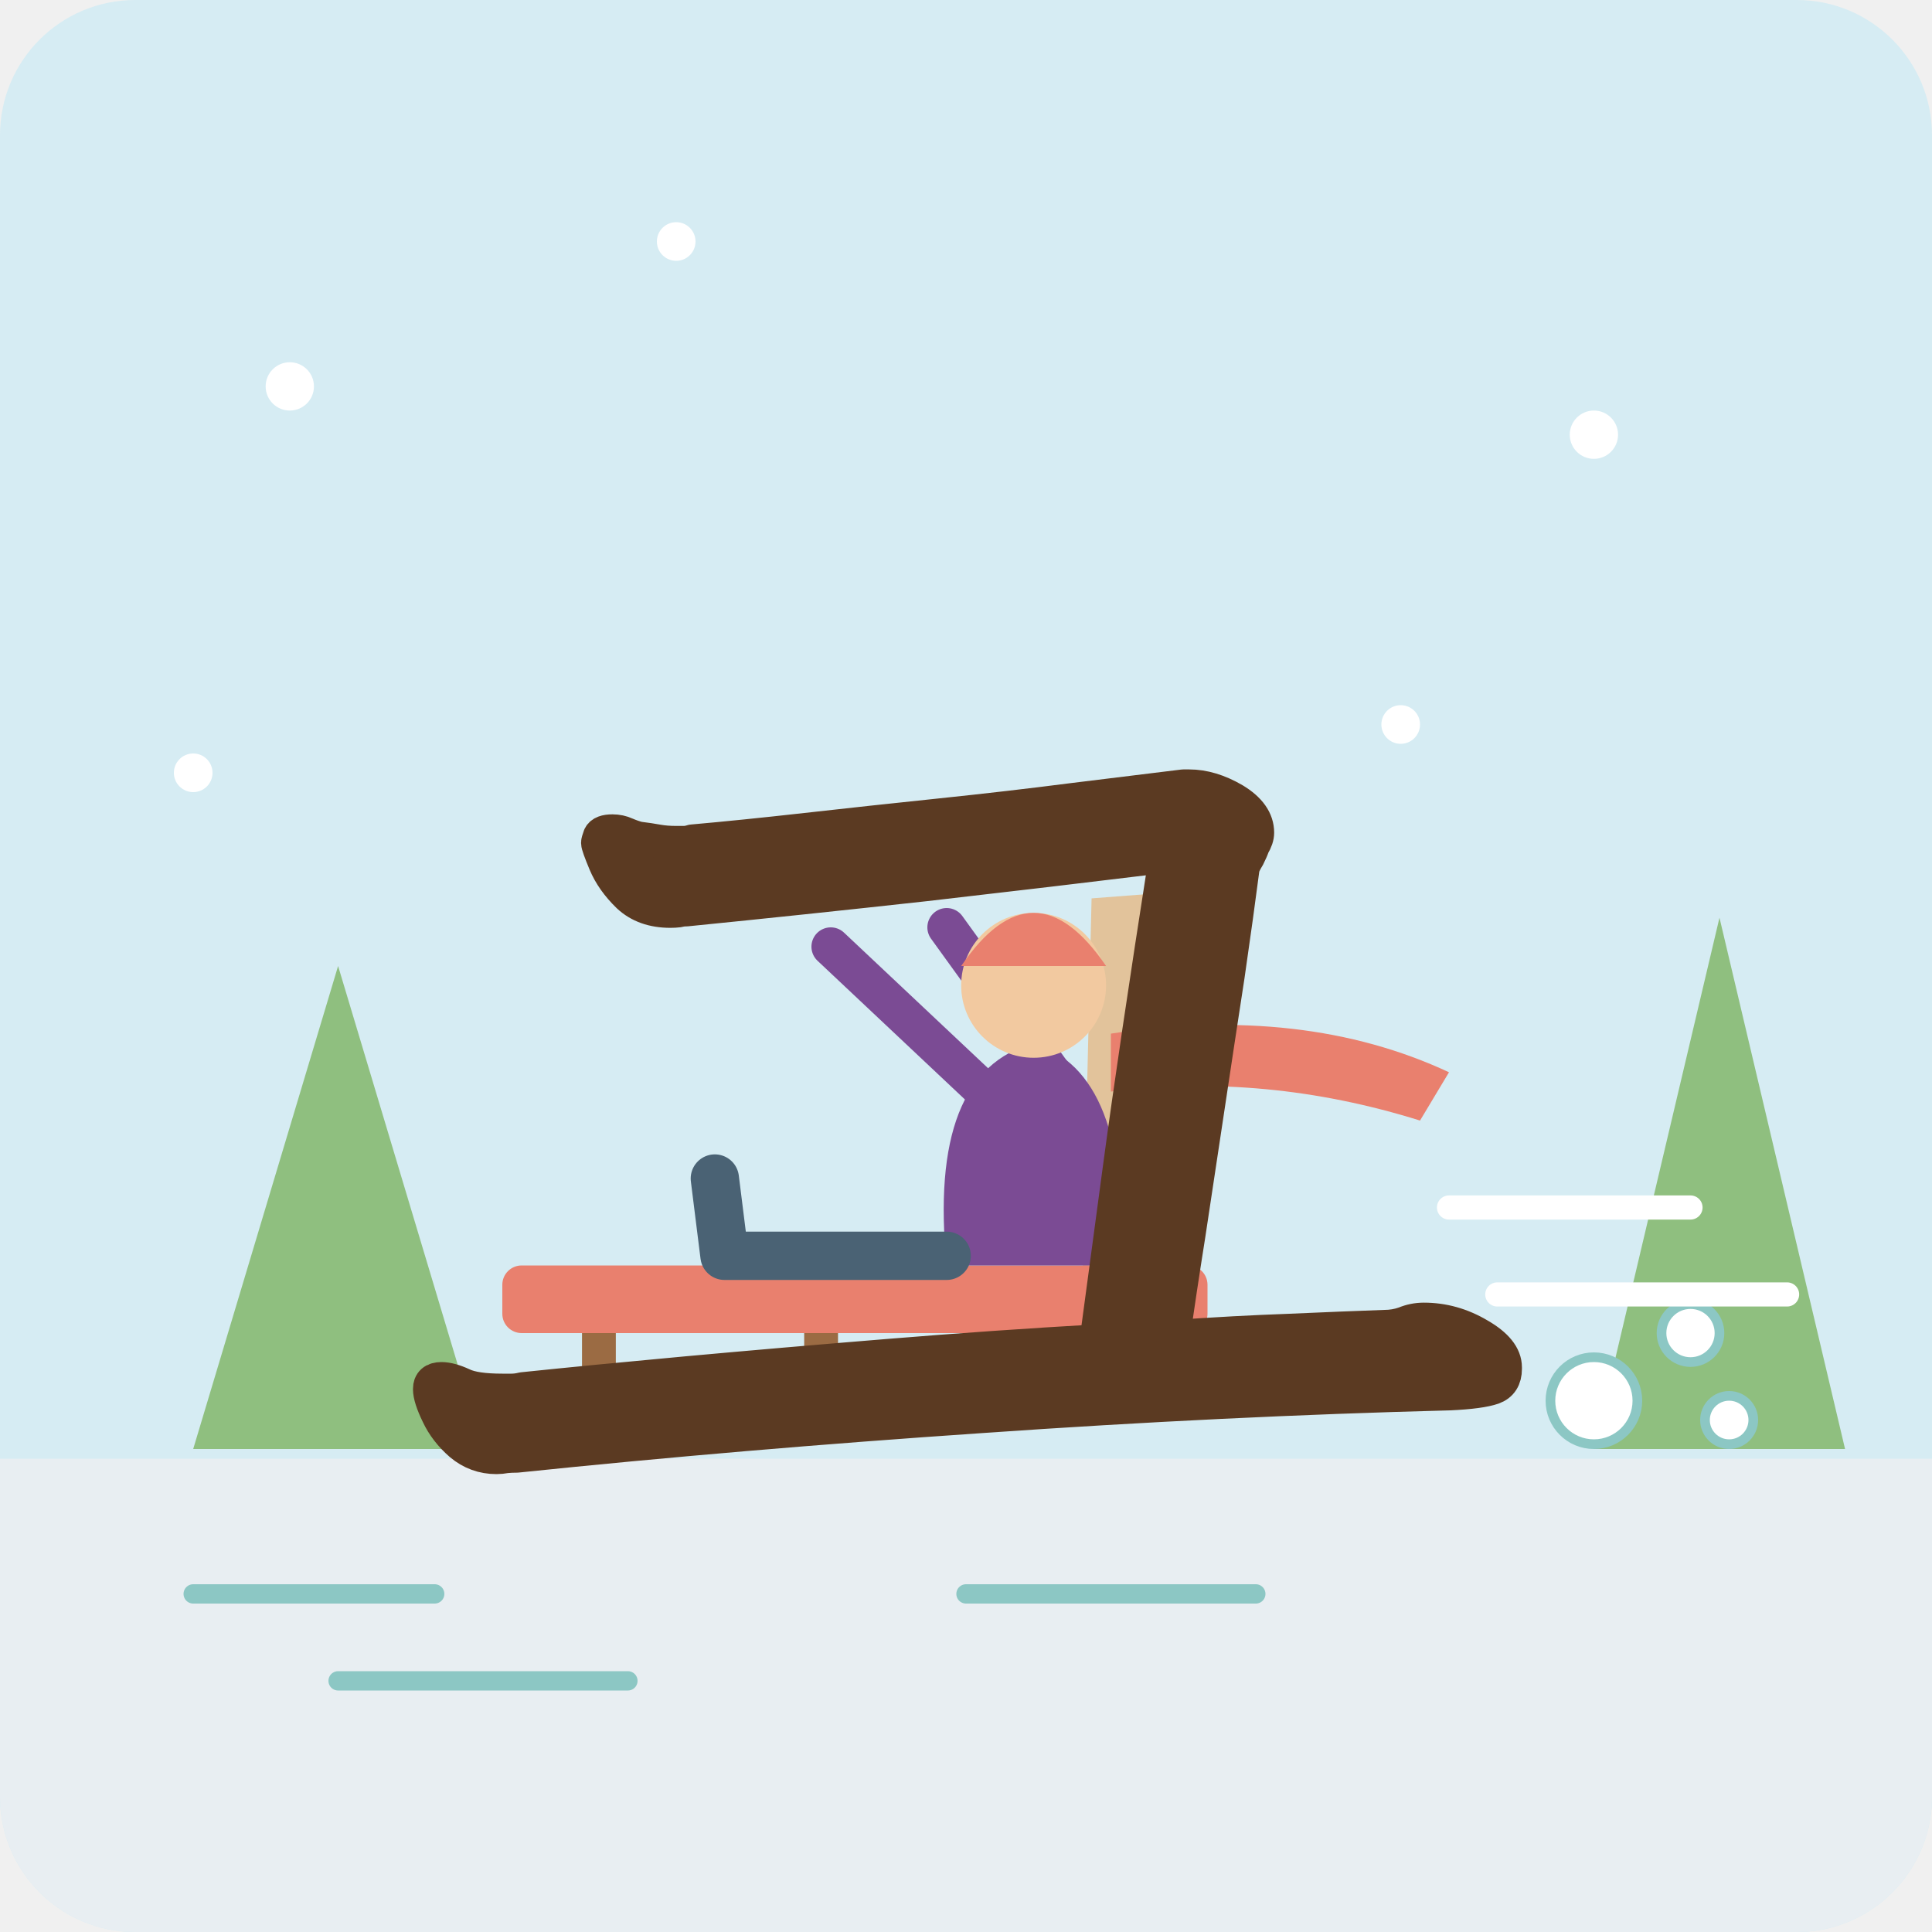
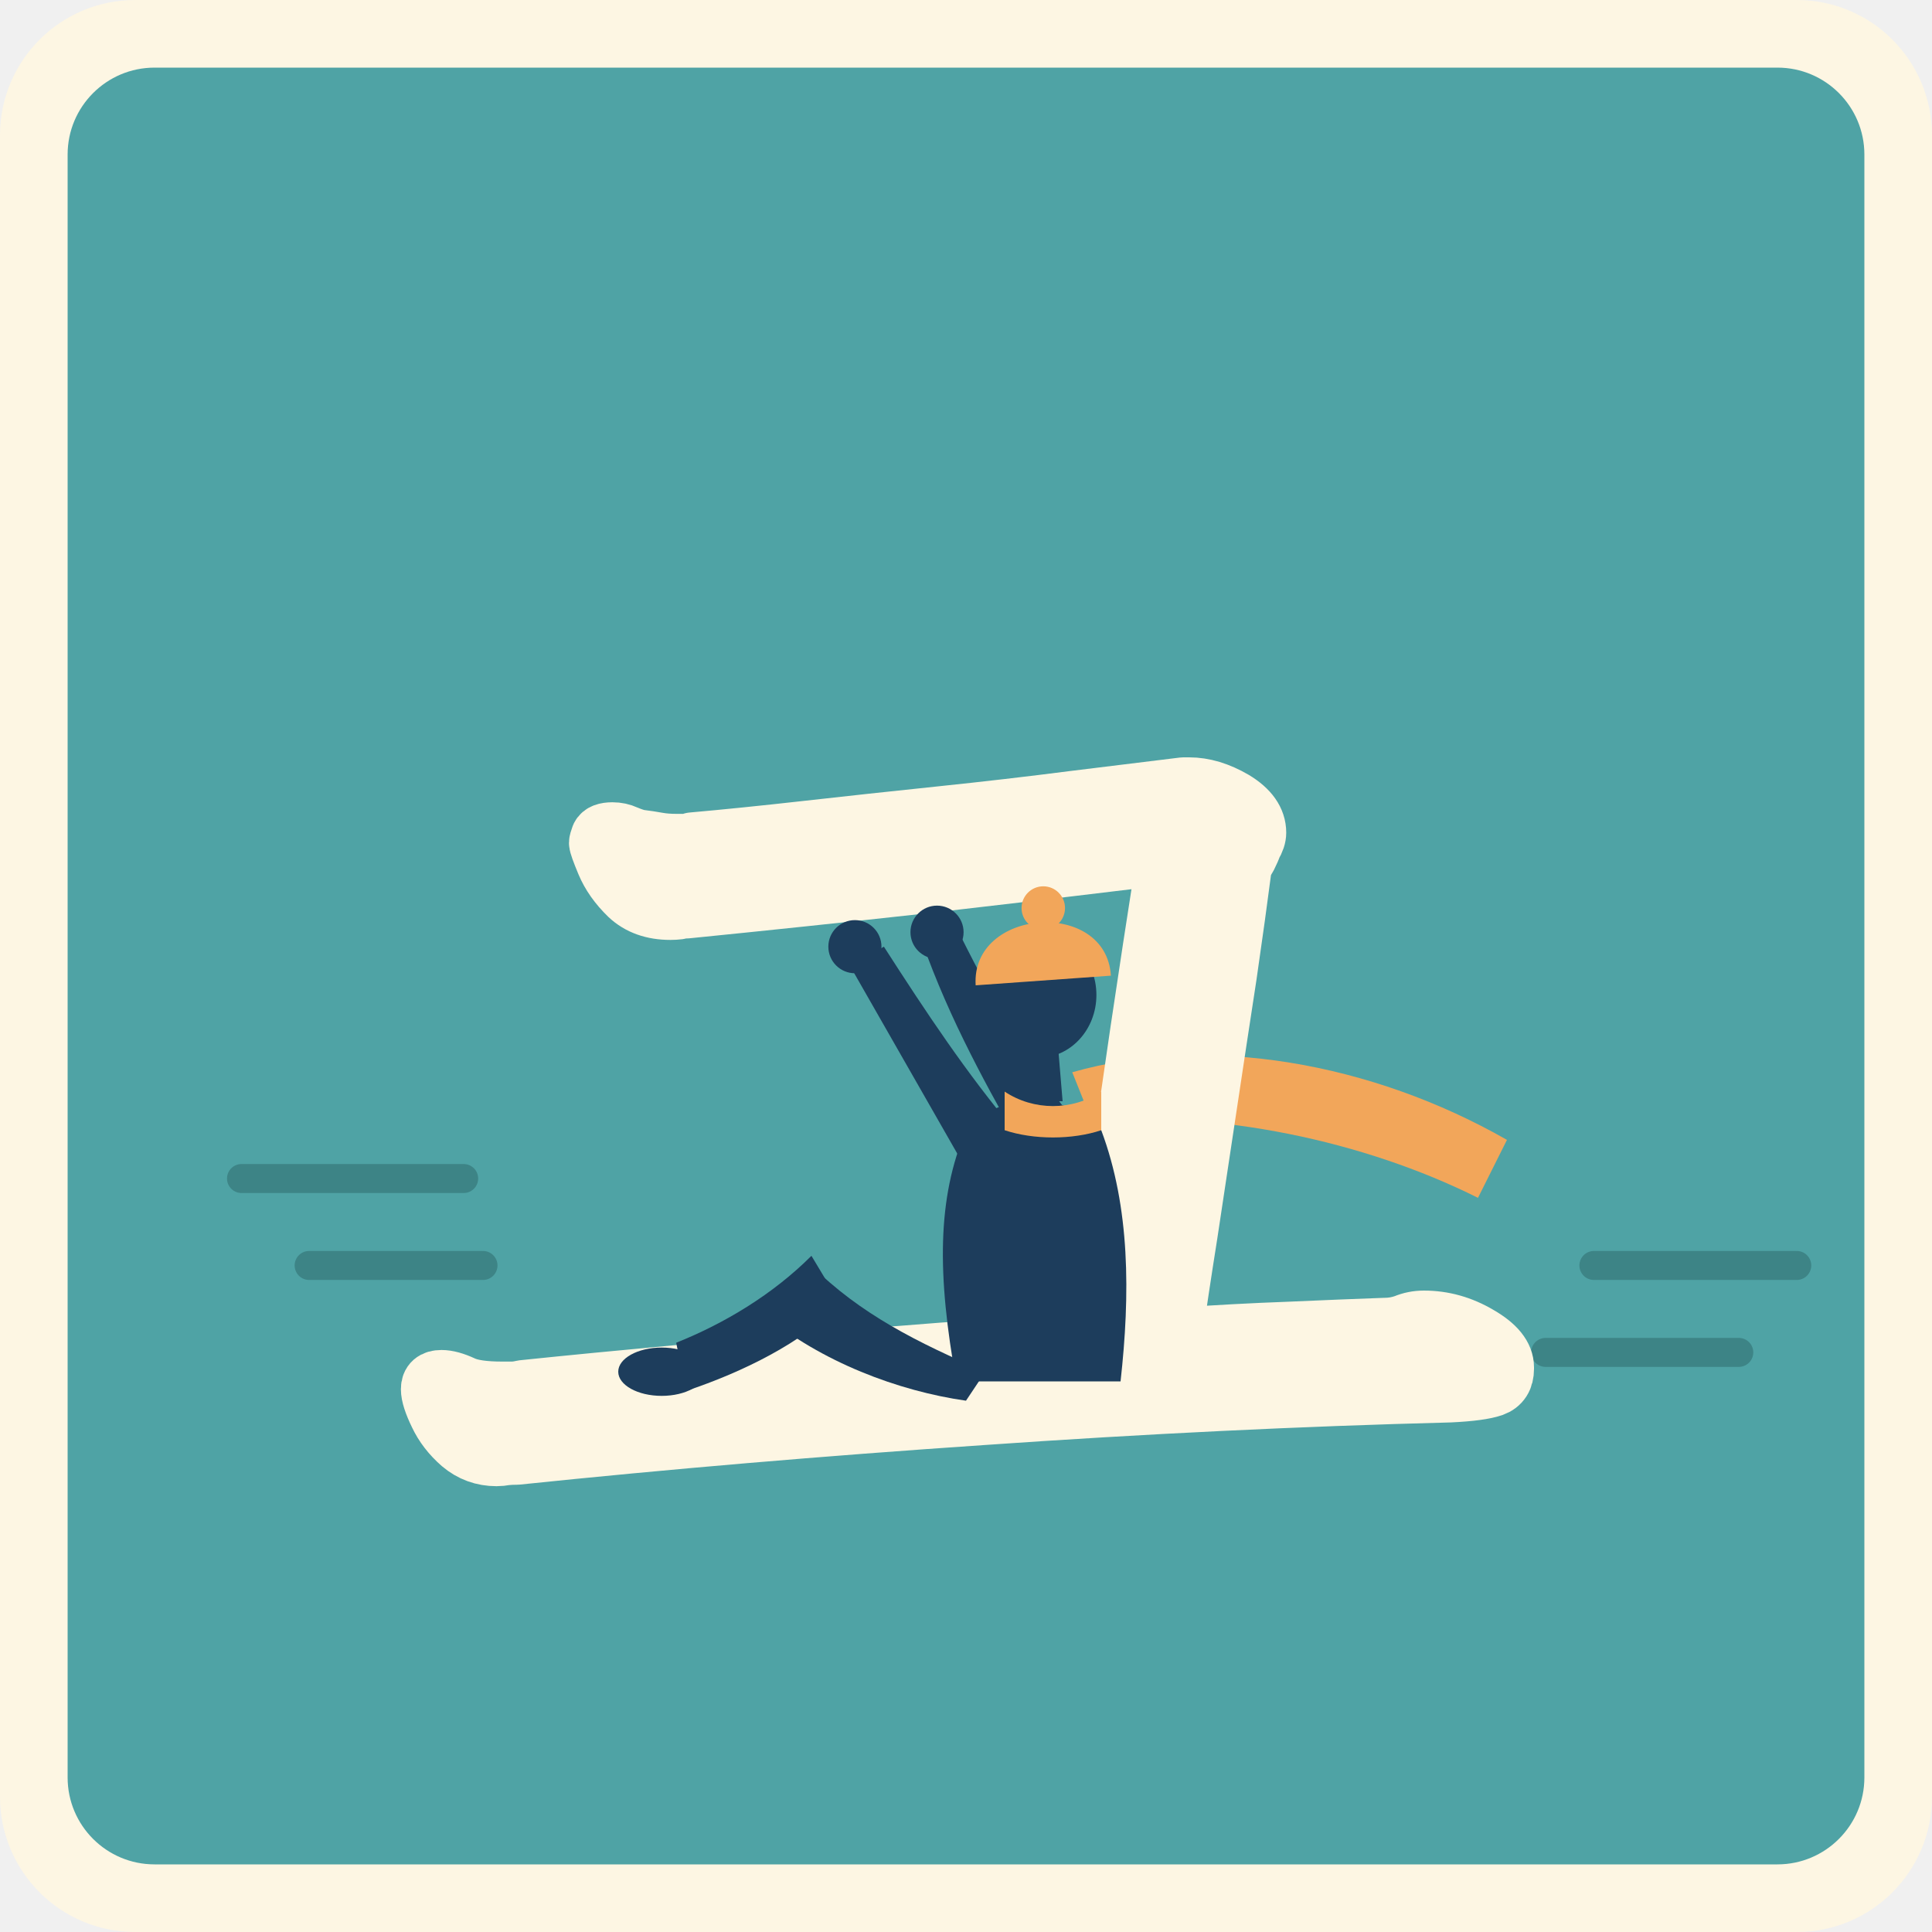
<svg xmlns="http://www.w3.org/2000/svg" viewBox="0 0 400 400">
-   <rect width="400" height="400" rx="28" fill="#d6ecf3" />
-   <g fill="#8fbf7f">
-     <path d="M40 300L70 200L100 300Z" />
-     <path d="M330 300L356 190L382 300Z" />
+   <rect width="400" height="400" rx="28" fill="#fdf6e3" />
+   <defs>
+     <clipPath id="card">
+       <rect x="14" y="14" width="372" height="372" rx="18" />
+     </clipPath>
+   </defs>
+   <rect x="14" y="14" width="372" height="372" rx="18" fill="#4fa3a5" />
+   <g clip-path="url(#card)">
+     <path d="M222 222C250 214 284 220 312 236L306 248C282 236 252 230 226 232Z" fill="#f2a65a" />
+     <path d="M330 262H372M320 280H360M50 244H96M64 262H100" stroke="#3d8486" stroke-width="6" stroke-linecap="round" />
  </g>
-   <g fill="#ffffff">
-     <circle cx="60" cy="80" r="5" />
-     <circle cx="140" cy="50" r="4" />
-     <circle cx="330" cy="90" r="5" />
-     <circle cx="290" cy="150" r="4" />
-     <circle cx="40" cy="160" r="4" />
+   <path id="glyph" d="M311.6 283.4L311.6 283.1Q311.6 279.5 306.2 276.4Q300.8 273.2 294.8 273.2Q292.7 273.2 290.8 274.0Q288.8 274.7 286.7 274.7Q278.3 275.0 267.0 275.5Q255.8 275.9 242.9 276.8Q244.1 268.1 246.1 255.5Q248.0 242.9 250.1 229.0Q252.2 215.0 254.2 202.0Q256.1 188.9 257.3 179.6Q257.6 178.7 258.4 177.4Q259.1 176.0 259.4 175.1Q260.3 173.6 260.3 172.4Q260.3 168.5 255.5 165.6Q250.7 162.8 246.2 162.8L245.0 162.8Q235.4 164.0 222.2 165.6Q209.0 167.3 194.6 168.8Q180.2 170.3 166.9 171.8Q153.5 173.3 143.3 174.2Q142.4 174.5 141.5 174.5Q140.6 174.5 140.0 174.5Q137.9 174.5 136.2 174.2Q134.6 173.9 132.2 173.6Q131.0 173.3 129.6 172.7Q128.3 172.1 126.8 172.1Q124.7 172.1 124.2 173.1Q123.8 174.2 123.8 174.5Q123.8 175.1 125.3 178.7Q126.8 182.3 130.1 185.5Q133.4 188.6 138.8 188.6Q139.7 188.6 140.5 188.5Q141.2 188.3 142.1 188.3Q166.1 185.9 191.5 183.1Q216.8 180.2 241.4 177.2Q235.1 217.4 231.8 242.0Q228.5 266.6 227.0 277.7Q206.0 278.9 184.0 280.7Q161.9 282.5 142.2 284.3Q122.6 286.1 108.2 287.6Q107.0 287.9 105.9 287.9Q104.9 287.9 104.0 287.9Q98.3 287.9 95.8 286.7Q93.2 285.5 91.4 285.5Q89.0 285.5 89.0 287.6Q89.0 289.4 90.7 292.9Q92.3 296.3 95.4 299.0Q98.6 301.7 102.8 301.7Q103.7 301.7 104.8 301.5Q105.8 301.4 107.0 301.4Q153.2 296.6 203.3 293.2Q253.4 289.7 300.2 288.5Q306.5 288.2 309.1 287.3Q311.6 286.4 311.6 283.4Z" fill="#fdf6e3" stroke="#fdf6e3" stroke-width="12" stroke-linejoin="round" />
+   <g clip-path="url(#card)">
+     <g fill="#1d3d5c">
+       <path d="M204 284C190 278 178 272 168 262L158 272C170 282 186 288 200 290Z" />
+       <path d="M168 260C160 268 150 274 140 278L142 288C154 284 166 278 174 270Z" />
+       <ellipse cx="137" cy="284" rx="9" ry="5" />
+       <path d="M198 286C194 264 194 248 200 234C206 226 222 226 228 234C234 250 234 268 232 286Z" />
+       <path d="M200 242C192 228 184 214 176 200L183 196C192 210 200 222 210 234Z" />
+       <path d="M214 242C206 228 198 214 192 198L199 194C206 208 214 222 224 234Z" />
+       <circle cx="177" cy="196" r="5.5" />
+       <circle cx="194" cy="193" r="5.5" />
+       <path d="M210 228L211 216H219L220 228Z" />
+       <ellipse cx="215" cy="206" rx="12" ry="13" />
+     </g>
+     <path d="M202 204C201 188 229 186 230 202Z" fill="#f2a65a" />
+     <circle cx="216" cy="188" r="4.5" fill="#f2a65a" />
+     <path d="M208 226C214 230 222 230 228 226L228 234C222 236 214 236 208 234Z" fill="#f2a65a" />
  </g>
-   <path d="M0 302H400V372A28 28 0 0 1 372 400H28A28 28 0 0 1 0 372Z" fill="#e8eef2" />
-   <path d="M226 186L252 184L246 270L224 270Z" fill="#e2c39b" />
-   <rect x="104" y="262" width="146" height="14" rx="4" fill="#e9806e" />
-   <path d="M124 276V296M170 276V294M216 276V292" stroke="#9b6b43" stroke-width="7" />
-   <path d="M196 262Q192 222 214 216Q234 222 232 262Z" fill="#7b4b94" />
-   <path d="M196 260H150L148 244" fill="none" stroke="#4a6274" stroke-width="10" stroke-linecap="round" stroke-linejoin="round" />
-   <path d="M206 228L172 196M222 228L196 192" stroke="#7b4b94" stroke-width="8" stroke-linecap="round" />
-   <circle cx="214" cy="204" r="15" fill="#f2c9a0" />
-   <path d="M199 200Q214 178 229 200Z" fill="#e9806e" />
-   <path d="M230 214Q270 208 300 222L294 232Q262 222 230 226Z" fill="#e9806e" />
-   <g fill="#ffffff" stroke="#8cc7c4" stroke-width="2">
-     <circle cx="330" cy="290" r="9" />
-     <circle cx="350" cy="276" r="6" />
-     <circle cx="358" cy="294" r="5" />
-   </g>
-   <path d="M300 250H350M310 268H370" stroke="#ffffff" stroke-width="5" stroke-linecap="round" />
-   <path d="M40 330H90M70 348H130M200 330H260" stroke="#8cc7c4" stroke-width="4" stroke-linecap="round" />
-   <path id="glyph" d="M311.6 283.4L311.6 283.1Q311.6 279.5 306.2 276.4Q300.8 273.2 294.8 273.2Q292.7 273.2 290.8 274.0Q288.8 274.7 286.7 274.7Q278.3 275.0 267.0 275.5Q255.8 275.9 242.9 276.8Q244.1 268.1 246.1 255.5Q248.0 242.9 250.1 229.0Q252.2 215.0 254.2 202.0Q256.1 188.9 257.3 179.6Q257.6 178.7 258.4 177.4Q259.1 176.0 259.4 175.1Q260.3 173.6 260.3 172.4Q260.3 168.5 255.5 165.6Q250.7 162.8 246.2 162.8L245.0 162.8Q235.4 164.0 222.2 165.6Q209.0 167.3 194.6 168.8Q180.2 170.3 166.9 171.8Q153.5 173.3 143.3 174.2Q142.4 174.5 141.5 174.5Q140.6 174.5 140.0 174.5Q137.9 174.5 136.2 174.2Q134.6 173.9 132.2 173.6Q131.0 173.3 129.6 172.7Q128.3 172.1 126.8 172.1Q124.7 172.1 124.2 173.1Q123.8 174.2 123.8 174.5Q123.8 175.1 125.3 178.7Q126.8 182.3 130.1 185.5Q133.4 188.6 138.8 188.6Q139.7 188.6 140.5 188.5Q141.2 188.3 142.1 188.3Q166.1 185.9 191.5 183.1Q216.8 180.2 241.4 177.2Q235.1 217.4 231.8 242.0Q228.5 266.6 227.0 277.7Q206.0 278.9 184.0 280.7Q161.9 282.5 142.2 284.3Q122.6 286.1 108.2 287.6Q107.0 287.9 105.9 287.9Q104.9 287.9 104.0 287.9Q98.3 287.9 95.8 286.7Q93.2 285.5 91.4 285.5Q89.0 285.5 89.0 287.6Q89.0 289.4 90.7 292.9Q92.3 296.3 95.4 299.0Q98.6 301.7 102.8 301.7Q103.7 301.7 104.8 301.5Q105.8 301.4 107.0 301.4Q153.2 296.6 203.3 293.2Q253.4 289.7 300.2 288.5Q306.5 288.2 309.1 287.3Q311.6 286.4 311.6 283.4Z" fill="#5b3a22" stroke="#5b3a22" stroke-width="7" stroke-linejoin="round" />
</svg>
